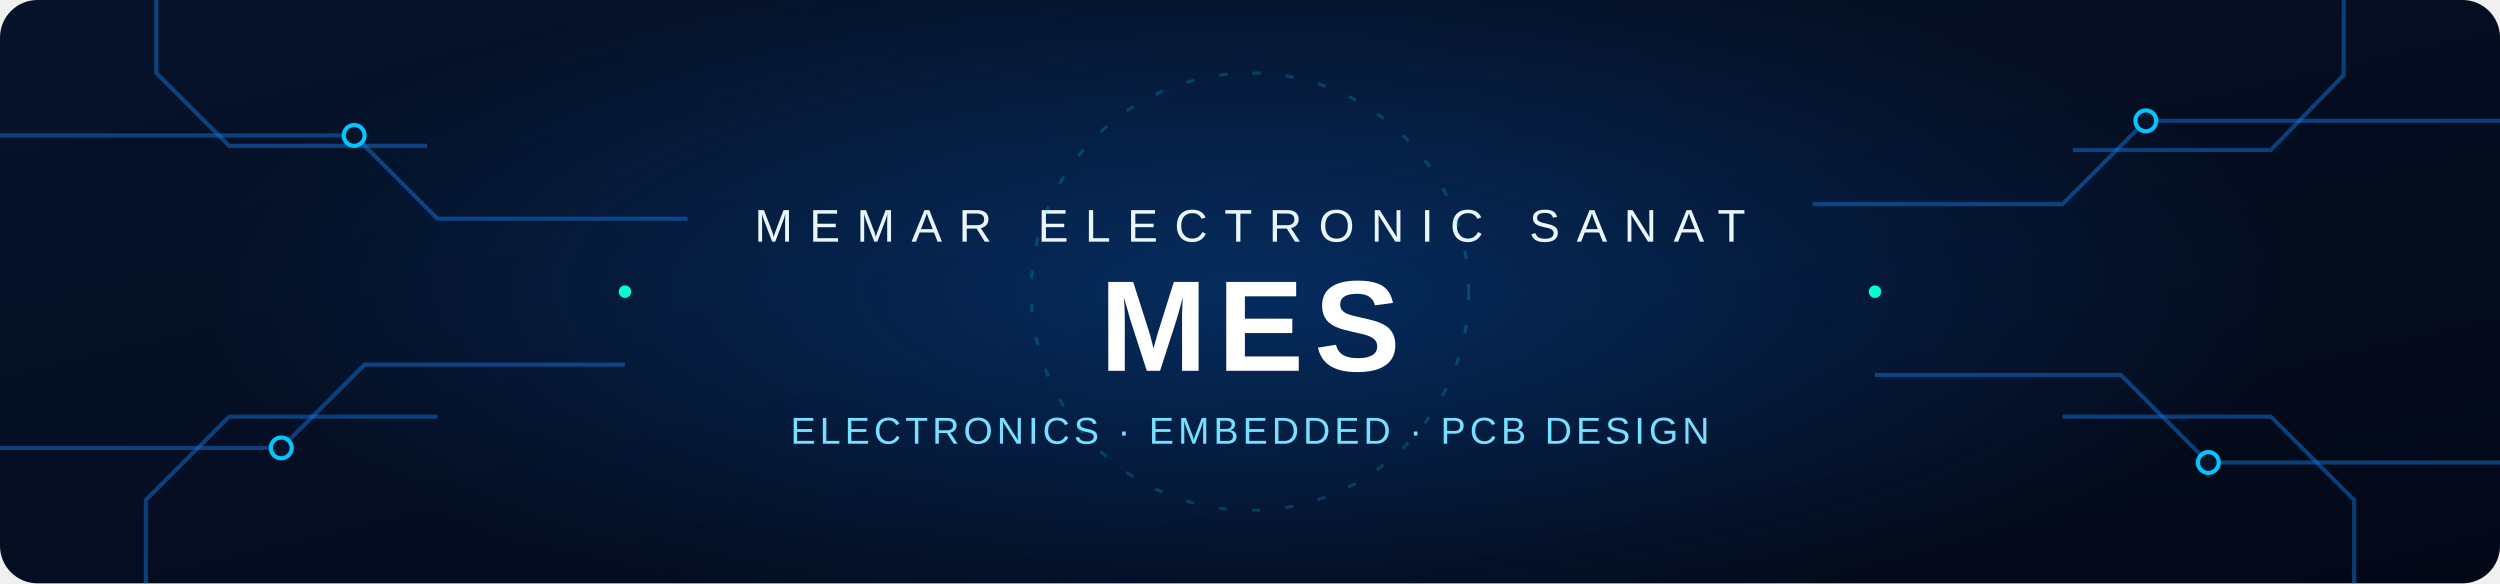
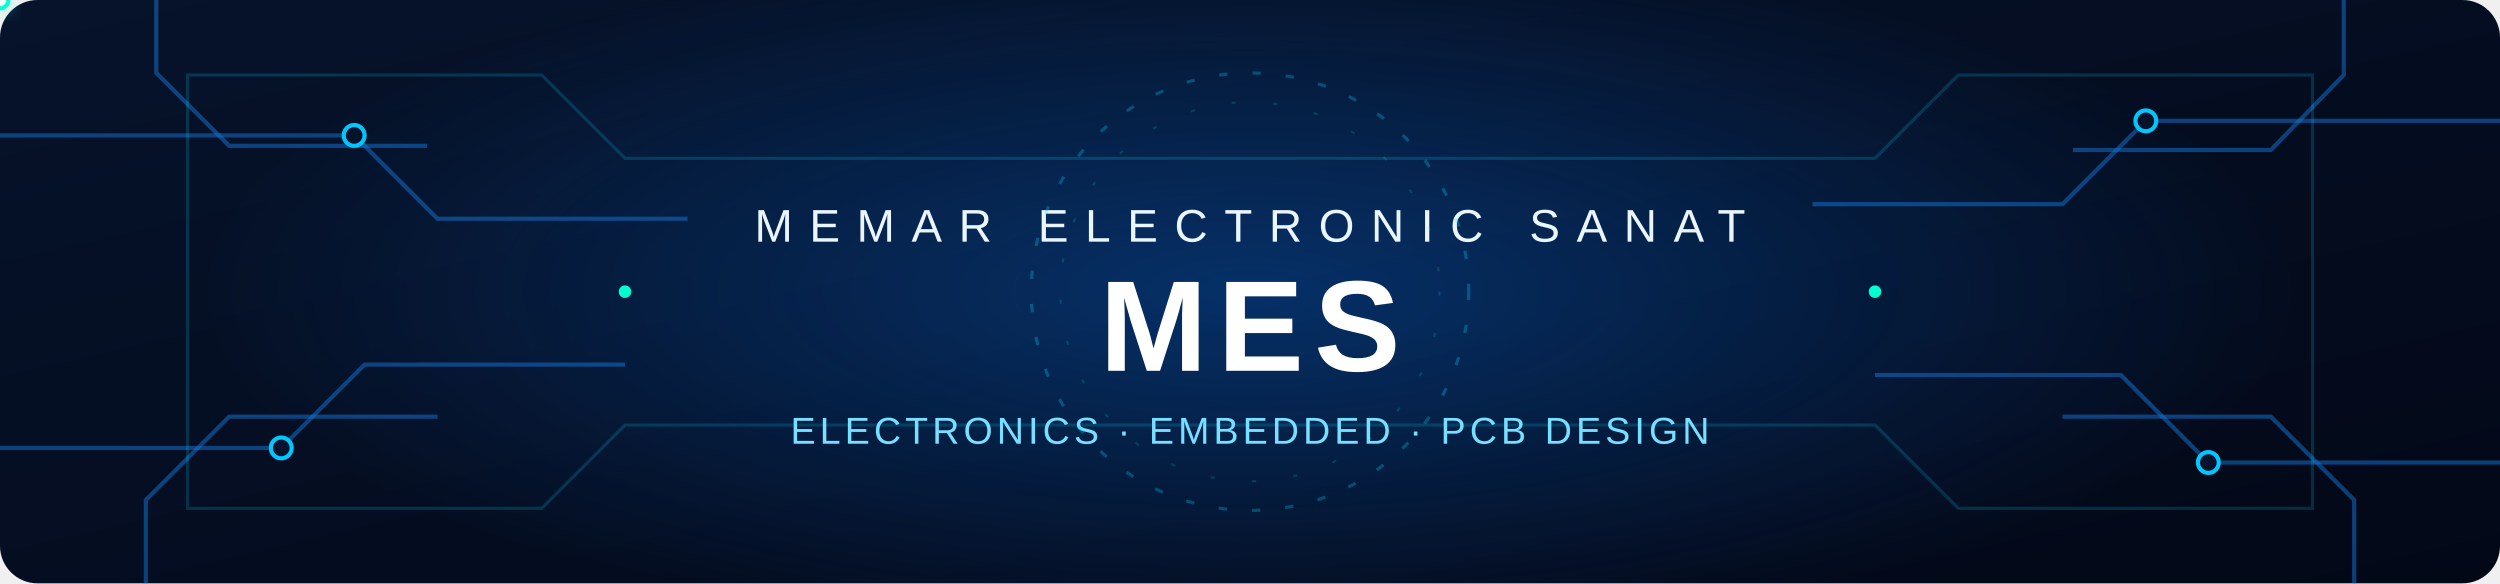
<svg xmlns="http://www.w3.org/2000/svg" width="1200" height="280" viewBox="0 0 1200 280" role="img" aria-labelledby="title desc">
  <defs>
    <linearGradient id="bg" x1="0" y1="0" x2="1" y2="1">
      <stop stop-color="#06132B" />
      <stop offset="1" stop-color="#030817" />
    </linearGradient>
-     <linearGradient id="line">
+     <linearGradient id="trace" x1="0" y1="0" x2="1" y2="0">
      <stop stop-color="#145BCE" stop-opacity="0" />
-       <stop offset=".5" stop-color="#00D8FF" />
+       <stop offset=".48" stop-color="#00D8FF" />
+       <stop offset="1" stop-color="#00FFD1" stop-opacity="0" />
+     </linearGradient>
+     <linearGradient id="beam">
+       <stop stop-color="#00D8FF" stop-opacity="0" />
+       <stop offset=".5" stop-color="#FFFFFF" />
      <stop offset="1" stop-color="#00FFD1" stop-opacity="0" />
    </linearGradient>
    <radialGradient id="halo">
-       <stop stop-color="#087BFF" stop-opacity=".28" />
+       <stop stop-color="#087BFF" stop-opacity=".32" />
      <stop offset="1" stop-color="#087BFF" stop-opacity="0" />
    </radialGradient>
-     <filter id="glow">
-       <feGaussianBlur stdDeviation="4" result="b" />
+     <filter id="glow" x="-50%" y="-50%" width="200%" height="200%">
+       <feGaussianBlur stdDeviation="4" result="blur" />
      <feMerge>
-         <feMergeNode in="b" />
+         <feMergeNode in="blur" />
        <feMergeNode in="SourceGraphic" />
      </feMerge>
    </filter>
  </defs>
  <rect width="1200" height="280" rx="18" fill="url(#bg)" />
  <ellipse cx="600" cy="140" rx="500" ry="170" fill="url(#halo)" />
-   <g fill="none" stroke="#1476D9" stroke-opacity=".48" stroke-width="2">
+   <g fill="none" stroke="#1476D9" stroke-opacity=".5" stroke-width="2">
    <path d="M0 65H170L210 105H330M0 215H135L175 175H300M1200 58H1030L990 98H870M1200 222H1060L1018 180H900" />
    <path d="M75 0V35L110 70H205M1125 0V36L1090 72H995M70 280V240L110 200H210M1130 280V240L1090 200H990" />
  </g>
  <g fill="#06132B" stroke="#00C8FF" stroke-width="2">
    <circle cx="170" cy="65" r="5" />
    <circle cx="135" cy="215" r="5" />
    <circle cx="1030" cy="58" r="5" />
    <circle cx="1060" cy="222" r="5" />
  </g>
-   <path d="M0 140H1200" stroke="url(#line)" stroke-width="3" opacity=".65" filter="url(#glow)" />
-   <path d="M0 140H260" stroke="url(#line)" stroke-width="4" stroke-dasharray="95 110">
-     <animate attributeName="stroke-dashoffset" from="0" to="-410" dur="6s" repeatCount="indefinite" />
+   <path d="M0 140H1200" stroke="url(#trace)" stroke-width="3" opacity=".65" />
+   <path d="M0 140H1200" fill="none" stroke="url(#beam)" stroke-width="7" stroke-linecap="round" stroke-dasharray="90 1110" filter="url(#glow)">
+     <animate attributeName="stroke-dashoffset" values="1200;0" dur="4.5s" repeatCount="indefinite" />
  </path>
-   <path d="M940 140H1200" stroke="url(#line)" stroke-width="4" stroke-dasharray="95 110">
-     <animate attributeName="stroke-dashoffset" from="0" to="410" dur="6s" repeatCount="indefinite" />
+   <path d="M0 140H260M940 140H1200" fill="none" stroke="url(#trace)" stroke-width="4" stroke-dasharray="65 55">
+     <animate attributeName="stroke-dashoffset" values="0;-240" dur="3s" repeatCount="indefinite" />
  </path>
+   <path id="signalPath" d="M90 36H260L300 76H900L940 36H1110V244H940L900 204H300L260 244H90Z" fill="none" stroke="#00D8FF" stroke-opacity=".18" stroke-width="1.5" />
+   <circle r="5" fill="#00FFD1" filter="url(#glow)">
+     <animateMotion dur="9s" repeatCount="indefinite" rotate="auto">
+       <mpath href="#signalPath" />
+     </animateMotion>
+   </circle>
+   <circle r="3" fill="#FFFFFF" filter="url(#glow)">
+     <animateMotion dur="9s" begin="-4.5s" repeatCount="indefinite" rotate="auto">
+       <mpath href="#signalPath" />
+     </animateMotion>
+   </circle>
  <g text-anchor="middle" font-family="Arial,Helvetica,sans-serif">
    <text x="600" y="116" fill="#EAF6FF" font-size="22" letter-spacing="8">MEMAR ELECTRONIC SANAT</text>
    <text x="600" y="178" fill="#FFFFFF" font-size="62" font-weight="700" letter-spacing="5">MES</text>
    <text x="600" y="213" fill="#77DFFF" font-size="18" letter-spacing="2">ELECTRONICS · EMBEDDED · PCB DESIGN</text>
  </g>
-   <circle cx="600" cy="140" r="105" fill="none" stroke="#00D8FF" stroke-opacity=".2" stroke-width="1.5" stroke-dasharray="4 12">
-     <animateTransform attributeName="transform" type="rotate" from="0 600 140" to="360 600 140" dur="48s" repeatCount="indefinite" />
+   <circle cx="600" cy="140" r="105" fill="none" stroke="#00D8FF" stroke-opacity=".28" stroke-width="1.5" stroke-dasharray="4 12">
+     <animateTransform attributeName="transform" type="rotate" from="0 600 140" to="360 600 140" dur="24s" repeatCount="indefinite" />
+   </circle>
+   <circle cx="600" cy="140" r="91" fill="none" stroke="#00FFD1" stroke-opacity=".16" stroke-width="1" stroke-dasharray="2 18">
+     <animateTransform attributeName="transform" type="rotate" from="360 600 140" to="0 600 140" dur="32s" repeatCount="indefinite" />
  </circle>
  <g fill="#00FFD1">
    <circle cx="300" cy="140" r="3">
-       <animate attributeName="opacity" values=".2;1;.2" dur="2s" repeatCount="indefinite" />
+       <animate attributeName="r" values="2;7;2" dur="1.6s" repeatCount="indefinite" />
+       <animate attributeName="opacity" values=".25;1;.25" dur="1.6s" repeatCount="indefinite" />
    </circle>
    <circle cx="900" cy="140" r="3">
-       <animate attributeName="opacity" values="1;.2;1" dur="2.6s" repeatCount="indefinite" />
+       <animate attributeName="r" values="6;2;6" dur="2s" repeatCount="indefinite" />
+       <animate attributeName="opacity" values="1;.3;1" dur="2s" repeatCount="indefinite" />
    </circle>
  </g>
</svg>
